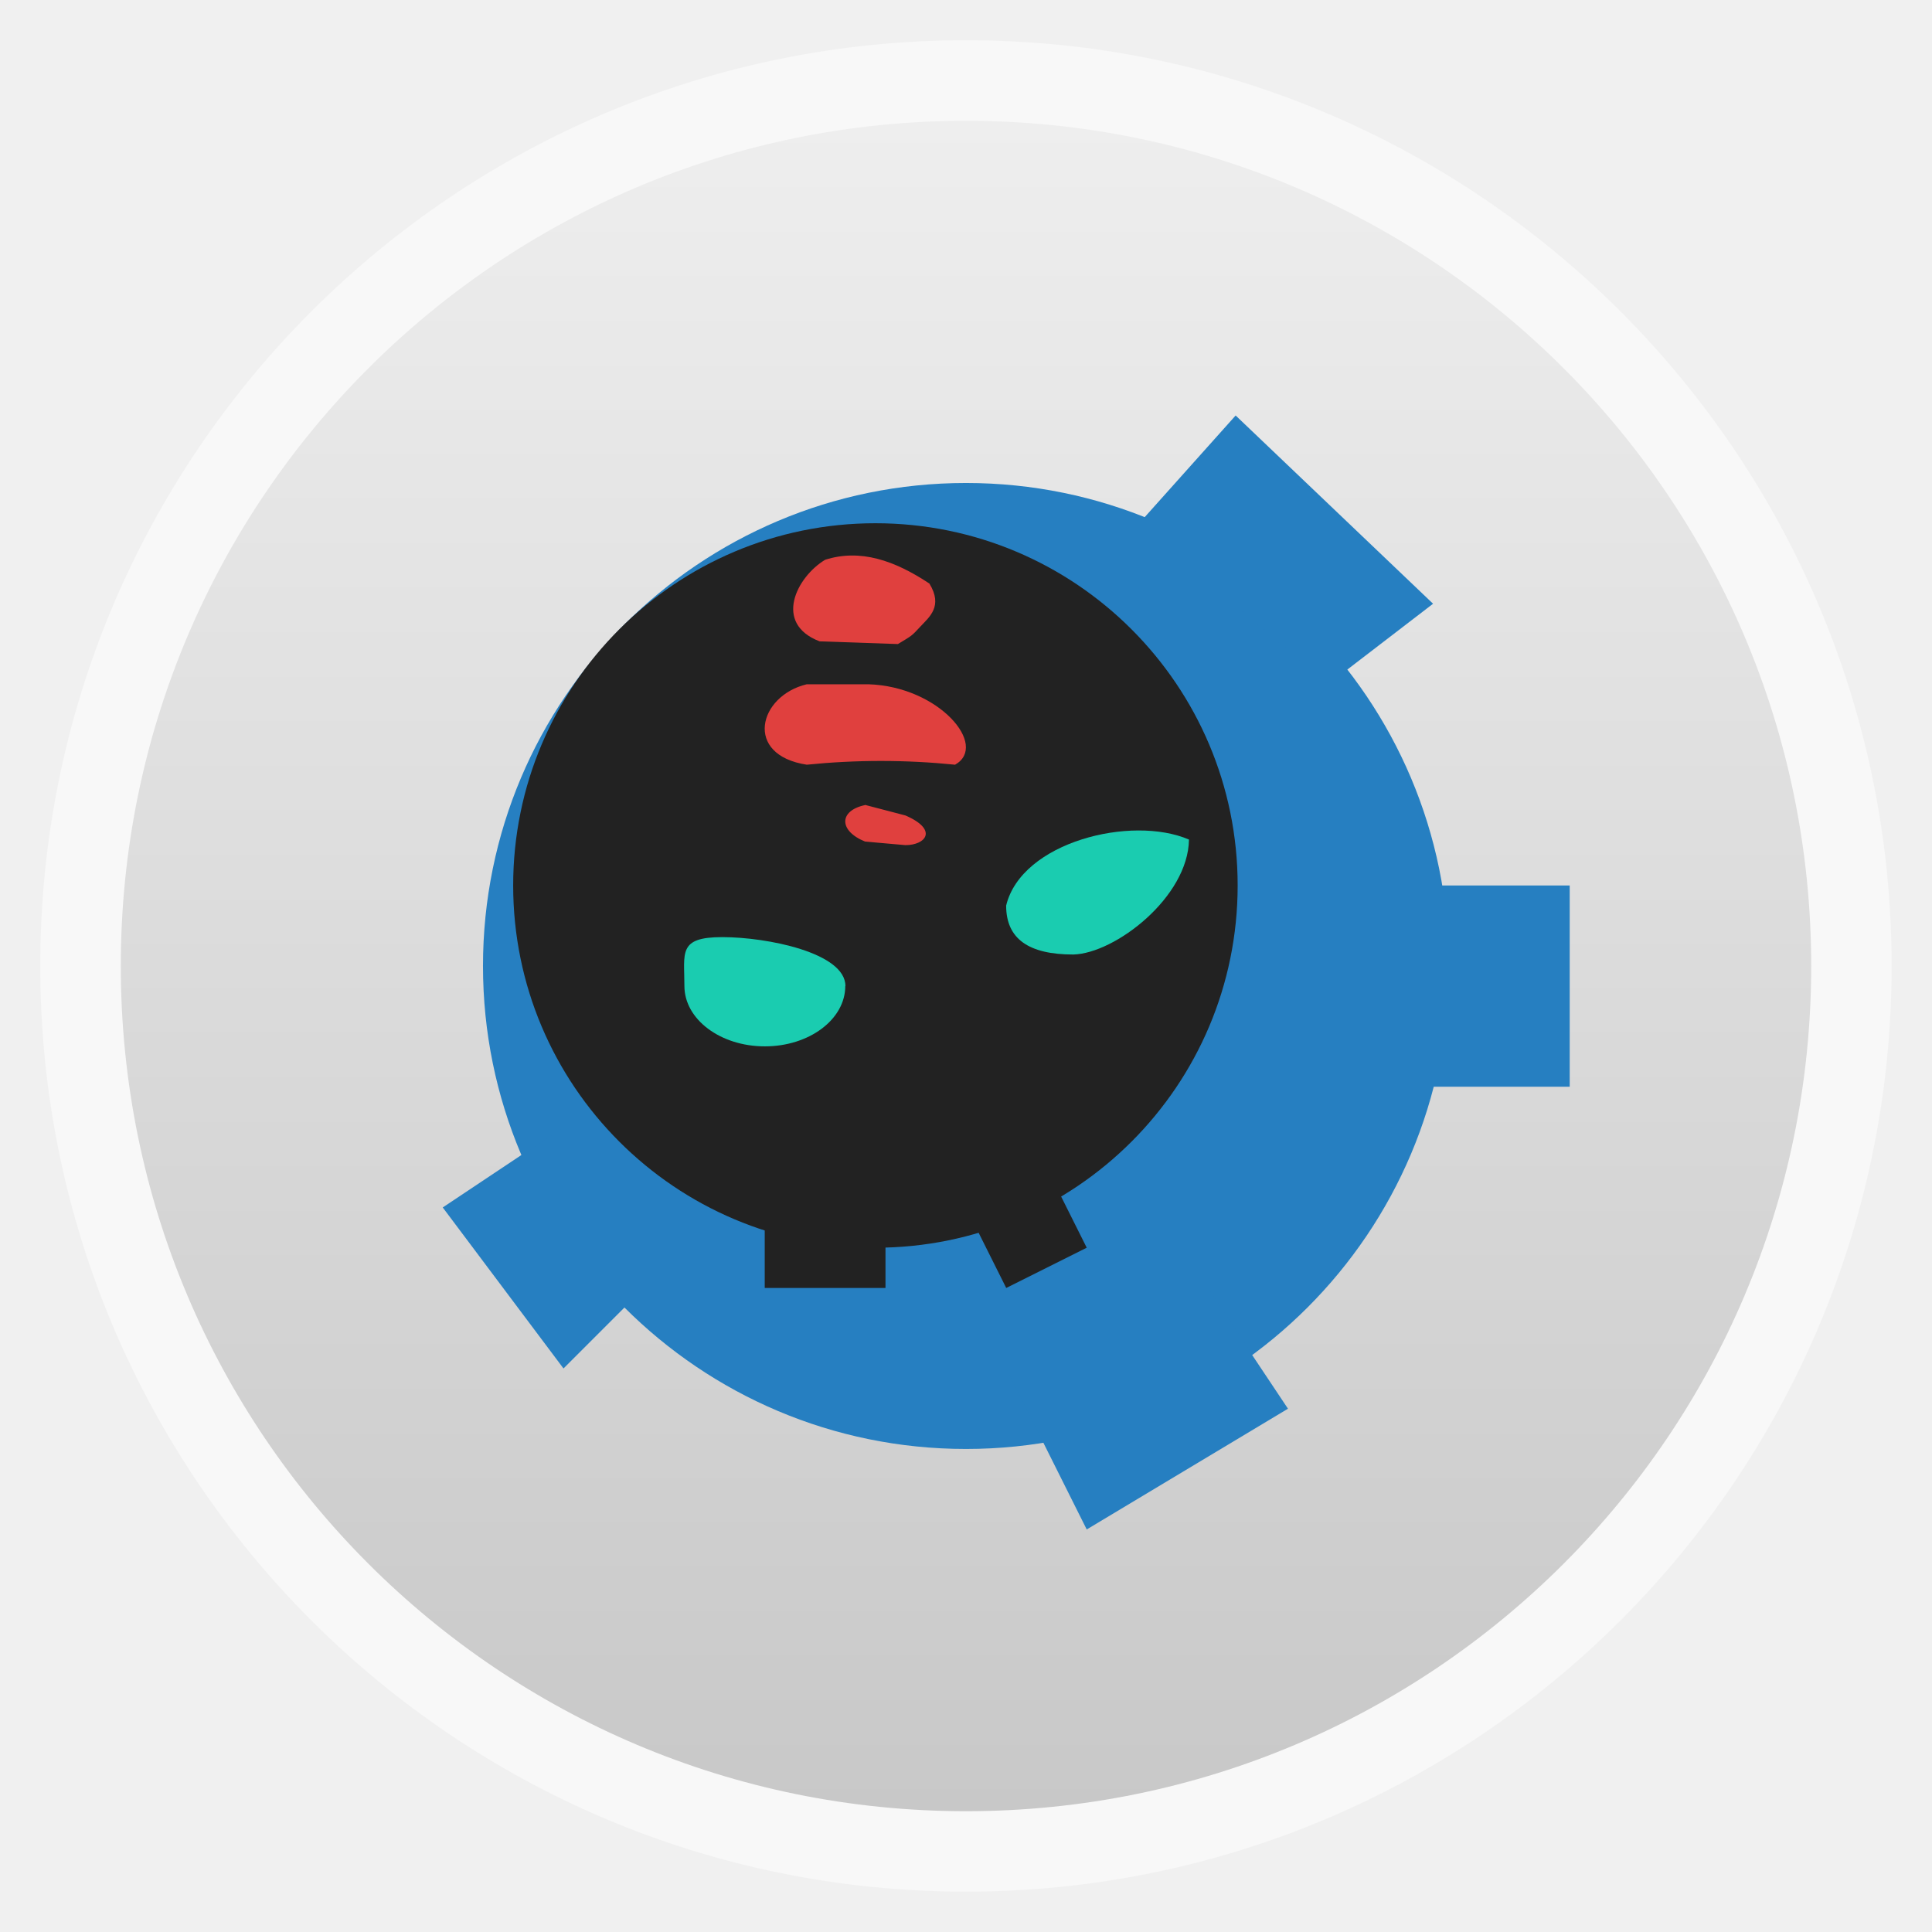
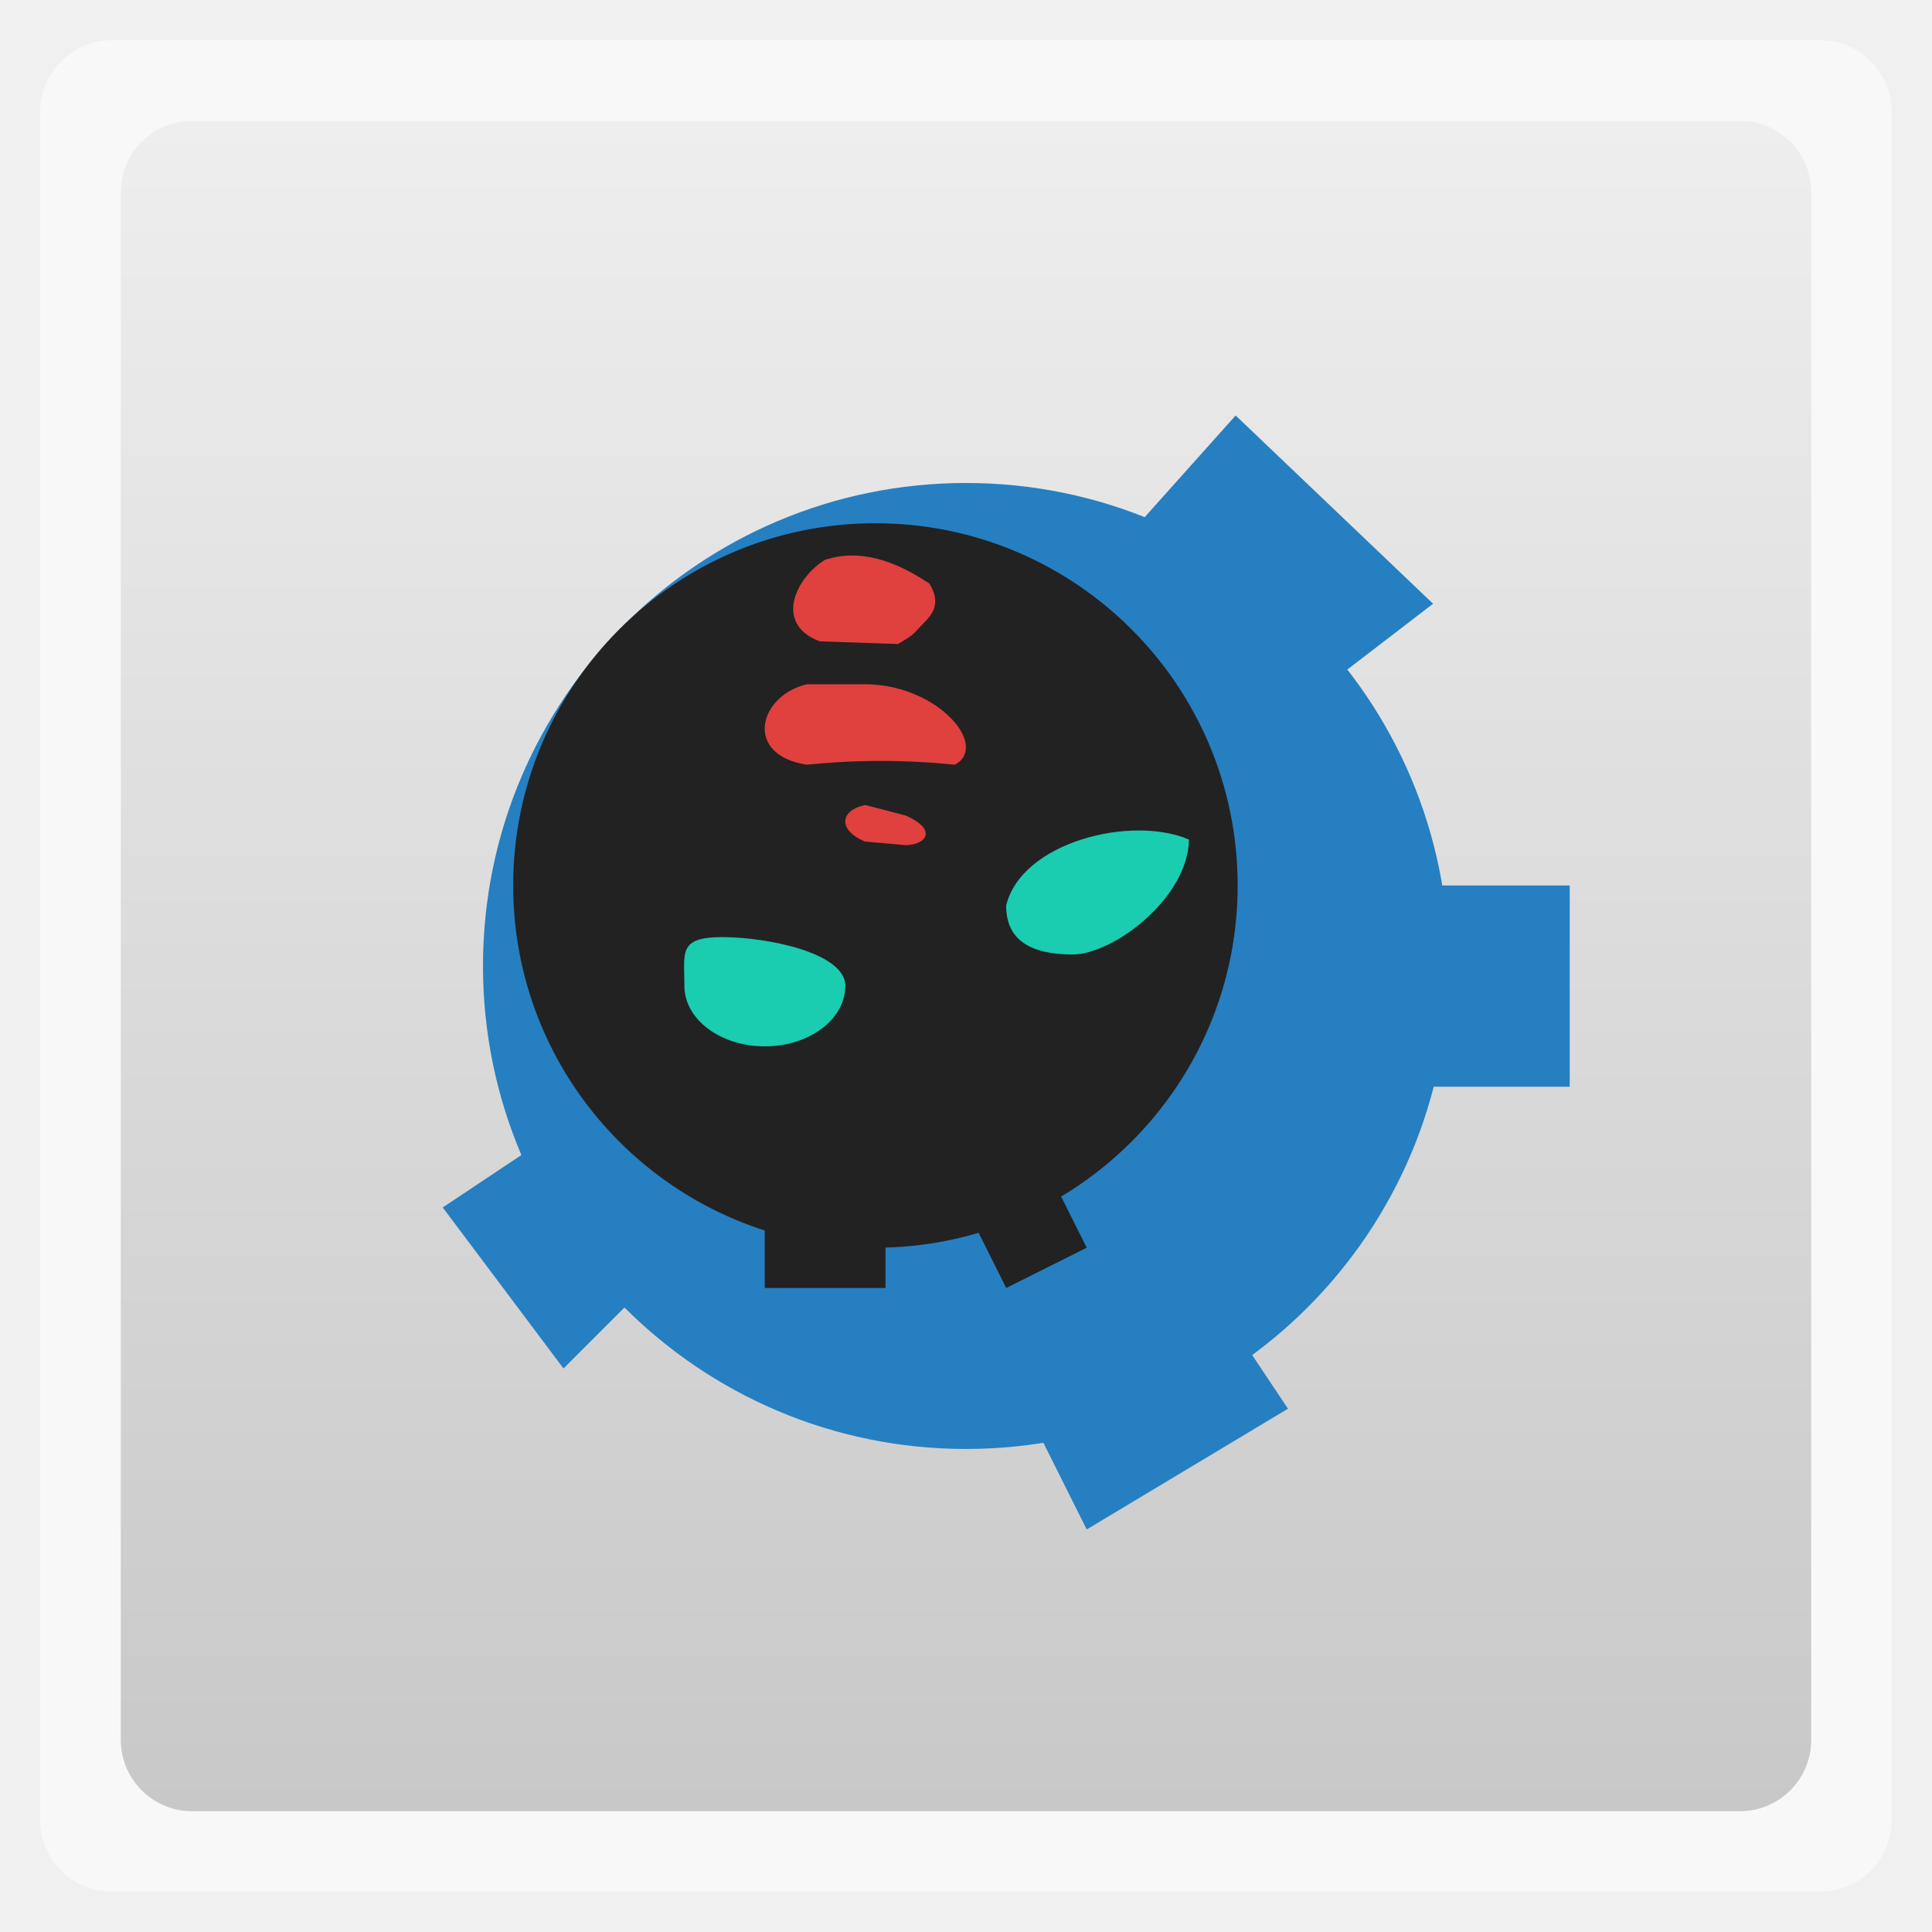
<svg xmlns="http://www.w3.org/2000/svg" xmlns:xlink="http://www.w3.org/1999/xlink" width="48" viewBox="0 0 13.547 13.547" height="48">
  <defs>
    <clipPath>
      <rect width="60" x="306" y="142" rx="12.5" height="60" transform="matrix(0 -1 1 0 0 0)" fill="url(#A)" color="#bebebe" />
    </clipPath>
    <clipPath>
      <path d="m 328,238 c -7.732,0 -14,6.268 -14,14 0,7.732 6.268,14 14,14 7.732,0 14,-6.268 14,-14 0,-7.732 -6.268,-14 -14,-14 z m 0,8.75 c 2.899,0 5.25,2.351 5.25,5.25 0,2.899 -2.351,5.25 -5.25,5.25 -2.899,0 -5.25,-2.351 -5.25,-5.25 0,-2.899 2.351,-5.25 5.25,-5.25 z m 0,1.75 c -1.933,0 -3.5,1.567 -3.5,3.5 0,1.933 1.567,3.5 3.5,3.5 1.933,0 3.5,-1.567 3.5,-3.5 0,-1.933 -1.567,-3.5 -3.5,-3.5 z m 0,1.75 c 0.966,0 1.75,0.784 1.75,1.75 0,0.966 -0.784,1.75 -1.75,1.75 -0.966,0 -1.75,-0.784 -1.75,-1.75 0,-0.966 0.784,-1.75 1.75,-1.75 z" />
    </clipPath>
    <clipPath>
      <path d="m 328,238 c -7.732,0 -14,6.268 -14,14 0,7.732 6.268,14 14,14 7.732,0 14,-6.268 14,-14 0,-7.732 -6.268,-14 -14,-14 z m 0,9.906 c 2.209,0 4,1.791 4,4 0,2.209 -1.791,4 -4,4 -2.209,0 -4,-1.791 -4,-4 0,-2.209 1.791,-4 4,-4 z m 0,1 c -1.657,0 -3,1.343 -3,3 0,1.657 1.343,3 3,3 1.657,0 3,-1.343 3,-3 0,-1.657 -1.343,-3 -3,-3 z m 0,1 c 1.105,0 2,0.895 2,2 0,1.105 -0.895,2 -2,2 -1.105,0 -2,-0.895 -2,-2 0,-1.105 0.895,-2 2,-2 z" />
    </clipPath>
    <clipPath>
      <rect width="90" x="307" y="31" rx="18.75" height="90" fill="url(#B)" color="#bebebe" />
    </clipPath>
    <clipPath>
      <path d="m 328,256 15,11 0,-27 -15,0 z" />
    </clipPath>
    <clipPath>
      <rect width="42" x="307" y="223" rx="9" height="42" transform="rotate(90)" fill="url(#C)" color="#bebebe" />
    </clipPath>
    <clipPath>
      <rect width="42" x="307" y="223" rx="9" height="42" transform="rotate(90)" fill="url(#0)" color="#bebebe" />
    </clipPath>
    <clipPath>
      <rect width="30" x="433" y="29" rx="4" height="30" opacity="0.2" fill="#6d6d6d" color="#bebebe" />
    </clipPath>
    <clipPath>
      <rect width="60" x="306" y="142" rx="12.5" height="60" transform="matrix(0 -1 1 0 0 0)" fill="url(#1)" color="#bebebe" />
    </clipPath>
    <clipPath>
      <rect width="22" x="433" y="77" rx="5" height="22" color="#bebebe" />
    </clipPath>
    <clipPath>
      <rect width="16" x="432" y="116" rx="3" height="16" color="#bebebe" />
    </clipPath>
    <clipPath>
      <path d="m 328,242.094 c -7.732,0 -14,6.268 -14,14 0,7.732 6.268,14 14,14 7.732,0 14,-6.268 14,-14 0,-7.732 -6.268,-14 -14,-14 z m 0,9.906 c 2.209,0 4,1.791 4,4 0,2.209 -1.791,4 -4,4 -2.209,0 -4,-1.791 -4,-4 0,-2.209 1.791,-4 4,-4 z m 0,1 c -1.657,0 -3,1.343 -3,3 0,1.657 1.343,3 3,3 1.657,0 3,-1.343 3,-3 0,-1.657 -1.343,-3 -3,-3 z m 0,1 c 1.105,0 2,0.895 2,2 0,1.105 -0.895,2 -2,2 -1.105,0 -2,-0.895 -2,-2 0,-1.105 0.895,-2 2,-2 z" />
    </clipPath>
    <clipPath>
      <rect width="22" x="433" y="77" rx="3" height="22" opacity="0.2" fill="#6d6d6d" color="#bebebe" />
    </clipPath>
    <clipPath>
      <rect width="16" x="432" y="116" rx="2" height="16" opacity="0.2" fill="#6d6d6d" color="#bebebe" />
    </clipPath>
    <clipPath>
      <rect width="240" x="24" y="36" rx="50" height="240" fill="#986767" color="#bebebe" />
    </clipPath>
    <clipPath>
      <rect width="22" x="433" y="77" rx="4" height="22" color="#bebebe" />
    </clipPath>
    <clipPath>
      <rect width="30" x="433" y="29" rx="4" height="30" opacity="0.2" fill="#6d6d6d" color="#bebebe" />
    </clipPath>
    <clipPath>
      <rect width="16" x="432" y="116" rx="2" height="16" opacity="0.2" fill="#6d6d6d" color="#bebebe" />
    </clipPath>
    <clipPath>
      <path d="m 444,88 c -4.418,0 -8,3.582 -8,8 0,4.418 3.582,8 8,8 4.418,0 8,-3.582 8,-8 0,-4.418 -3.582,-8 -8,-8 z m 0,5 c 1.657,0 3,1.343 3,3 0,1.657 -1.343,3 -3,3 -1.657,0 -3,-1.343 -3,-3 0,-1.657 1.343,-3 3,-3 z m 0,1 c -1.105,0 -2,0.895 -2,2 0,1.105 0.895,2 2,2 1.105,0 2,-0.895 2,-2 0,-1.105 -0.895,-2 -2,-2 z m 0,1 c 0.552,0 1,0.448 1,1 0,0.552 -0.448,1 -1,1 -0.552,0 -1,-0.448 -1,-1 0,-0.552 0.448,-1 1,-1 z" />
    </clipPath>
    <clipPath>
      <rect width="22" x="433" y="77" rx="5" height="22" color="#bebebe" />
    </clipPath>
    <clipPath>
      <rect width="30" x="433" y="29" rx="6" height="30" color="#bebebe" />
    </clipPath>
    <clipPath>
      <path d="m 328,242.094 c -7.732,0 -14,6.268 -14,14 0,7.732 6.268,14 14,14 7.732,0 14,-6.268 14,-14 0,-7.732 -6.268,-14 -14,-14 z M 328,252 c 2.209,0 4,1.791 4,4 0,2.209 -1.791,4 -4,4 -2.209,0 -4,-1.791 -4,-4 0,-2.209 1.791,-4 4,-4 z m 0,1 c -1.657,0 -3,1.343 -3,3 0,1.657 1.343,3 3,3 1.657,0 3,-1.343 3,-3 0,-1.657 -1.343,-3 -3,-3 z m 0,1 c 1.105,0 2,0.895 2,2 0,1.105 -0.895,2 -2,2 -1.105,0 -2,-0.895 -2,-2 0,-1.105 0.895,-2 2,-2 z" />
    </clipPath>
    <clipPath>
      <rect width="240" x="24" y="36" rx="50" height="240" fill="#986767" color="#bebebe" />
    </clipPath>
    <clipPath>
      <rect width="30" x="433" y="29" rx="6" height="30" color="#bebebe" />
    </clipPath>
    <clipPath>
      <rect width="22" x="433" y="77" rx="4" height="22" color="#bebebe" />
    </clipPath>
    <clipPath>
      <path d="m 451.388,127.371 c -3.314,0 -6,2.686 -6,6 0,3.314 2.686,6 6,6 3.314,0 6,-2.686 6,-6 0,-3.314 -2.686,-6 -6,-6 z m 0,3 c 1.657,0 3,1.343 3,3 0,1.657 -1.343,3 -3,3 -1.657,0 -3,-1.343 -3,-3 0,-1.657 1.343,-3 3,-3 z m 0,1 c -1.105,0 -2,0.895 -2,2 0,1.105 0.895,2 2,2 1.105,0 2,-0.895 2,-2 0,-1.105 -0.895,-2 -2,-2 z m 0,1 c 0.552,0 1,0.448 1,1 0,0.552 -0.448,1 -1,1 -0.552,0 -1,-0.448 -1,-1 0,-0.552 0.448,-1 1,-1 z" />
    </clipPath>
    <clipPath>
      <path d="m 144,76 c -44.183,0 -80,35.817 -80,80 0,44.183 35.817,80 80,80 44.183,0 80,-35.817 80,-80 0,-44.183 -35.817,-80 -80,-80 z m 0,56.607 c 12.624,0 22.857,10.233 22.857,22.857 0,12.624 -10.233,22.857 -22.857,22.857 -12.624,0 -22.857,-10.233 -22.857,-22.857 0,-12.624 10.233,-22.857 22.857,-22.857 z m 0,5.714 c -9.468,0 -17.143,7.675 -17.143,17.143 0,9.468 7.675,17.143 17.143,17.143 9.468,0 17.143,-7.675 17.143,-17.143 0,-9.468 -7.675,-17.143 -17.143,-17.143 z m 0,5.714 c 6.312,0 11.429,5.117 11.429,11.429 0,6.312 -5.117,11.429 -11.429,11.429 -6.312,0 -11.429,-5.117 -11.429,-11.429 0,-6.312 5.117,-11.429 11.429,-11.429 z" />
    </clipPath>
    <clipPath>
      <rect width="20" x="434" y="78" rx="4" height="20" color="#bebebe" />
    </clipPath>
    <clipPath>
      <rect width="16" x="432" y="116" rx="3" height="16" color="#bebebe" />
    </clipPath>
    <clipPath>
      <path d="m 451.388,133.371 6.429,4.714 0,-11.571 -6.429,0 z" />
    </clipPath>
    <clipPath>
      <rect width="20" x="434" y="78" rx="4" height="20" color="#bebebe" />
    </clipPath>
    <clipPath>
      <path d="m 440,126 c -3.314,0 -6,2.686 -6,6 0,3.314 2.686,6 6,6 3.314,0 6,-2.686 6,-6 0,-3.314 -2.686,-6 -6,-6 z m 0,3 c 1.657,0 3,1.343 3,3 0,1.657 -1.343,3 -3,3 -1.657,0 -3,-1.343 -3,-3 0,-1.657 1.343,-3 3,-3 z m 0,1 c -1.105,0 -2,0.895 -2,2 0,1.105 0.895,2 2,2 1.105,0 2,-0.895 2,-2 0,-1.105 -0.895,-2 -2,-2 z m 0,1 c 0.552,0 1,0.448 1,1 0,0.552 -0.448,1 -1,1 -0.552,0 -1,-0.448 -1,-1 0,-0.552 0.448,-1 1,-1 z" />
    </clipPath>
    <clipPath>
      <rect width="16" x="432" y="116" rx="2" height="16" opacity="0.2" fill="#6d6d6d" color="#bebebe" />
    </clipPath>
    <clipPath>
      <rect width="90" x="307" y="31" rx="18.75" height="90" fill="url(#7)" color="#bebebe" />
    </clipPath>
    <clipPath>
      <rect width="22" x="433" y="77" rx="3" height="22" opacity="0.2" fill="#6d6d6d" color="#bebebe" />
    </clipPath>
    <clipPath>
      <rect width="20" x="434" y="78" rx="4" height="20" color="#bebebe" />
    </clipPath>
    <clipPath>
      <rect width="240" x="24" y="36" rx="50" height="240" fill="#986767" color="#bebebe" />
    </clipPath>
    <clipPath>
      <rect width="90" x="307" y="31" rx="18.75" height="90" fill="url(#3)" color="#bebebe" />
    </clipPath>
    <clipPath>
      <rect width="22" x="433" y="77" rx="4" height="22" color="#bebebe" />
    </clipPath>
    <clipPath>
      <rect width="30" x="433" y="29" rx="6" height="30" color="#bebebe" />
    </clipPath>
    <clipPath>
      <rect width="22" x="433" y="77" rx="5" height="22" color="#bebebe" />
    </clipPath>
    <clipPath>
      <rect width="16" x="432" y="116" rx="3" height="16" color="#bebebe" />
    </clipPath>
    <clipPath>
      <rect width="22" x="433" y="77" rx="3" height="22" opacity="0.2" fill="#6d6d6d" color="#bebebe" />
    </clipPath>
    <clipPath>
      <rect width="30" x="433" y="29" rx="4" height="30" opacity="0.2" fill="#6d6d6d" color="#bebebe" />
    </clipPath>
    <clipPath>
      <rect width="60" x="306" y="142" rx="12.5" height="60" transform="matrix(0 -1 1 0 0 0)" fill="url(#9)" color="#bebebe" />
    </clipPath>
    <clipPath>
      <rect width="42" x="307" y="223" rx="9" height="42" transform="rotate(90)" fill="url(#8)" color="#bebebe" />
    </clipPath>
    <linearGradient gradientTransform="matrix(.175 0 0 .175 302.8 216)" id="0" xlink:href="#2" y1="280" y2="40" x2="0" gradientUnits="userSpaceOnUse" />
    <linearGradient gradientTransform="matrix(.25 0 0 .25 300 132)" id="1" xlink:href="#2" y1="230" y2="90" x2="0" gradientUnits="userSpaceOnUse" />
    <linearGradient id="2">
      <stop stop-color="#f0f0f0" />
      <stop offset="1" stop-color="#f8f8f8" />
    </linearGradient>
    <linearGradient gradientTransform="translate(11.38843 1.3713)" xlink:href="#5" y1="140" y2="124" x2="0" gradientUnits="userSpaceOnUse" />
    <linearGradient gradientTransform="translate(0 4.09376)" xlink:href="#5" y1="273" y2="231" x2="0" gradientUnits="userSpaceOnUse" />
    <linearGradient gradientTransform="matrix(5.71429 0 0 5.71429 -1730.286 -1284)" xlink:href="#5" y1="273" y2="231" gradientUnits="userSpaceOnUse" x2="0" />
    <linearGradient gradientTransform="matrix(5.71429 0 0 5.71429 -1730.286 -1284)" xlink:href="#5" y1="273" y2="231" x2="0" gradientUnits="userSpaceOnUse" />
    <linearGradient gradientTransform="matrix(.375 0 0 .375 298 16)" xlink:href="#2" id="3" y1="230" y2="90" gradientUnits="userSpaceOnUse" x2="0" />
    <linearGradient id="4">
      <stop stop-color="#eaba31" />
      <stop offset="1" stop-color="#ff9200" />
    </linearGradient>
    <linearGradient id="5">
      <stop stop-color="#818181" />
      <stop offset="1" stop-color="#c5c5c5" />
    </linearGradient>
    <linearGradient id="6">
      <stop stop-color="#c8c8c8" />
      <stop offset="1" stop-color="#eeeeee" />
    </linearGradient>
    <linearGradient xlink:href="#5" y1="140" y2="124" gradientUnits="userSpaceOnUse" x2="0" />
    <linearGradient xlink:href="#5" y1="107" y2="85" gradientUnits="userSpaceOnUse" x2="0" />
    <linearGradient xlink:href="#5" y1="107" y2="85" gradientUnits="userSpaceOnUse" x2="0" />
    <linearGradient gradientTransform="matrix(.375 0 0 .375 298 16)" id="7" xlink:href="#2" y1="230" y2="90" x2="0" gradientUnits="userSpaceOnUse" />
    <linearGradient gradientTransform="matrix(.175 0 0 .175 302.8 216)" xlink:href="#2" id="8" y1="280" y2="40" gradientUnits="userSpaceOnUse" x2="0" />
    <linearGradient xlink:href="#5" y1="140" y2="124" gradientUnits="userSpaceOnUse" x2="0" />
    <linearGradient gradientTransform="translate(11.38843 1.3713)" xlink:href="#5" y1="140" y2="124" gradientUnits="userSpaceOnUse" x2="0" />
    <linearGradient gradientTransform="translate(0 4.09376)" xlink:href="#5" y1="273" y2="231" gradientUnits="userSpaceOnUse" x2="0" />
    <linearGradient xlink:href="#5" y1="140" y2="124" gradientUnits="userSpaceOnUse" x2="0" />
    <linearGradient gradientTransform="translate(11.38843 1.3713)" xlink:href="#5" y1="140" y2="124" x2="0" gradientUnits="userSpaceOnUse" />
    <linearGradient gradientTransform="translate(0 4.09376)" xlink:href="#5" y1="273" y2="231" x2="0" gradientUnits="userSpaceOnUse" />
    <linearGradient gradientTransform="matrix(5.71429 0 0 5.71429 -1730.286 -1284)" xlink:href="#5" y1="273" y2="231" x2="0" gradientUnits="userSpaceOnUse" />
    <linearGradient gradientTransform="matrix(.25 0 0 .25 300 132)" xlink:href="#2" id="9" y1="230" y2="90" gradientUnits="userSpaceOnUse" x2="0" />
    <linearGradient gradientTransform="matrix(.25 0 0 .25 300 132)" id="A" xlink:href="#2" y1="230" y2="90" x2="0" gradientUnits="userSpaceOnUse" />
    <linearGradient gradientTransform="matrix(.375 0 0 .375 298 16)" id="B" xlink:href="#2" y1="230" y2="90" x2="0" gradientUnits="userSpaceOnUse" />
    <linearGradient gradientTransform="matrix(.175 0 0 .175 302.8 216)" id="C" xlink:href="#2" y1="280" y2="40" x2="0" gradientUnits="userSpaceOnUse" />
    <linearGradient xlink:href="#5" y1="107" y2="85" gradientUnits="userSpaceOnUse" x2="0" />
    <radialGradient cx="328" cy="255.42" gradientTransform="matrix(2.85714 0 0 2.85714 -609.1435 -473.6666)" xlink:href="#4" r="7" gradientUnits="userSpaceOnUse" />
    <radialGradient cx="328" cy="255.42" gradientTransform="matrix(1.22449 0 0 1.22449 49.7555 -179.343)" xlink:href="#4" r="7" gradientUnits="userSpaceOnUse" />
    <radialGradient cx="328" cy="255.42" gradientTransform="matrix(2.85714 0 0 2.85714 -609.1435 -473.6666)" xlink:href="#4" r="7" gradientUnits="userSpaceOnUse" />
    <radialGradient cx="328" cy="255.42" gradientTransform="matrix(2.85714 0 0 2.85714 -609.1435 -473.6666)" xlink:href="#4" r="7" gradientUnits="userSpaceOnUse" />
    <radialGradient cx="328" cy="255.42" gradientTransform="matrix(1.22449 0 0 1.22449 49.7555 -179.343)" xlink:href="#4" r="7" gradientUnits="userSpaceOnUse" />
    <radialGradient cx="328" cy="255.42" gradientTransform="matrix(1.22449 0 0 1.22449 49.7555 -179.343)" xlink:href="#4" r="7" gradientUnits="userSpaceOnUse" />
    <linearGradient xlink:href="#6" id="D" gradientUnits="userSpaceOnUse" gradientTransform="translate(-13.53783,-0.01017)" x1="0.838" x2="12.691" />
  </defs>
-   <rect height="12.982" rx="6.491" y="0.282" x="0.282" width="12.982" opacity="0.5" fill="#ffffff" color="#bebebe" stroke-width="0.184" />
-   <rect transform="matrix(0,-1,1,0,0,0)" height="11.853" rx="5.926" y="0.847" x="-12.7" width="11.853" fill="url(#D)" color="#bebebe" stroke-width="0.184" />
+   <rect height="12.982" rx="0.5" y="0.282" x="0.282" width="12.982" opacity="0.5" fill="#ffffff" color="#bebebe" stroke-width="0.184" />
+   <rect transform="matrix(0,-1,1,0,0,0)" height="11.853" rx="0.5" y="0.847" x="-12.7" width="11.853" fill="url(#D)" color="#bebebe" stroke-width="0.184" />
  <path d="m 6,28 a 12,12 0 1 1 -24,0 12,12 0 1 1 24,0 z" transform="matrix(0.2822222,0,0,0.2822222,8.466667,-1.128889)" fill="#267fc1" />
  <path transform="matrix(0.2116667,0,0,0.2116667,7.408334,0.2822223)" d="m 6,28 a 12,12 0 1 1 -24,0 12,12 0 1 1 24,0 z" fill="#222222" />
  <path d="M 28.305,13 30.7,10.323 35.605,15 33,17 z" transform="scale(0.2822222,0.2822222)" fill="#267fc1" />
  <path d="m 35,22 0,5 4,0 0,-5 z" transform="scale(0.2822222,0.2822222)" fill="#267fc1" />
  <path d="m 25,34 2,4 5,-3 -2,-3 -5,2 z" transform="scale(0.2822222,0.2822222)" fill="#267fc1" />
  <path d="m 14,28 -3,2 3,4 2,-2 z" transform="scale(0.2822222,0.2822222)" fill="#267fc1" />
  <path d="m 5.927,6.914 c 0,0.234 -0.253,0.423 -0.564,0.423 -0.312,0 -0.564,-0.19 -0.564,-0.423 0,-0.234 -0.046,-0.343 0.266,-0.343 0.312,0 0.863,0.109 0.863,0.343 z" fill="#1accb0" />
  <path d="m 7.526,6.693 c -0.312,0 -0.471,-0.109 -0.471,-0.343 C 7.162,5.904 7.934,5.713 8.337,5.887 8.331,6.291 7.82,6.685 7.526,6.693 z" fill="#1accb0" />
  <path d="m 5.786,3.925 c 0.245,-0.078 0.486,0.004 0.731,0.167 0.097,0.159 -6.423e-4,0.234 -0.063,0.301 -0.062,0.067 -0.058,0.063 -0.158,0.123 L 5.747,4.497 C 5.42,4.372 5.586,4.045 5.786,3.925 z" fill="#e0403e" />
  <path d="m 5.657,4.798 0.432,-2e-7 c 0.495,0.015 0.845,0.43 0.608,0.564 -0.347,-0.035 -0.693,-0.035 -1.04,2e-7 -0.444,-0.068 -0.339,-0.483 0,-0.564 z" fill="#e0403e" />
  <path d="m 6.066,5.644 0.283,0.074 c 0.233,0.101 0.141,0.208 0,0.208 L 6.066,5.901 c -0.186,-0.075 -0.185,-0.217 0,-0.256 z" fill="#e0403e" />
  <path d="m 24,30 1,2 2,-1 -1,-2 z" transform="scale(0.2822222,0.2822222)" fill="#222222" />
  <path d="m 19,29 0,3 3,0 0,-3 z" transform="scale(0.2822222,0.2822222)" fill="#222222" />
</svg>
